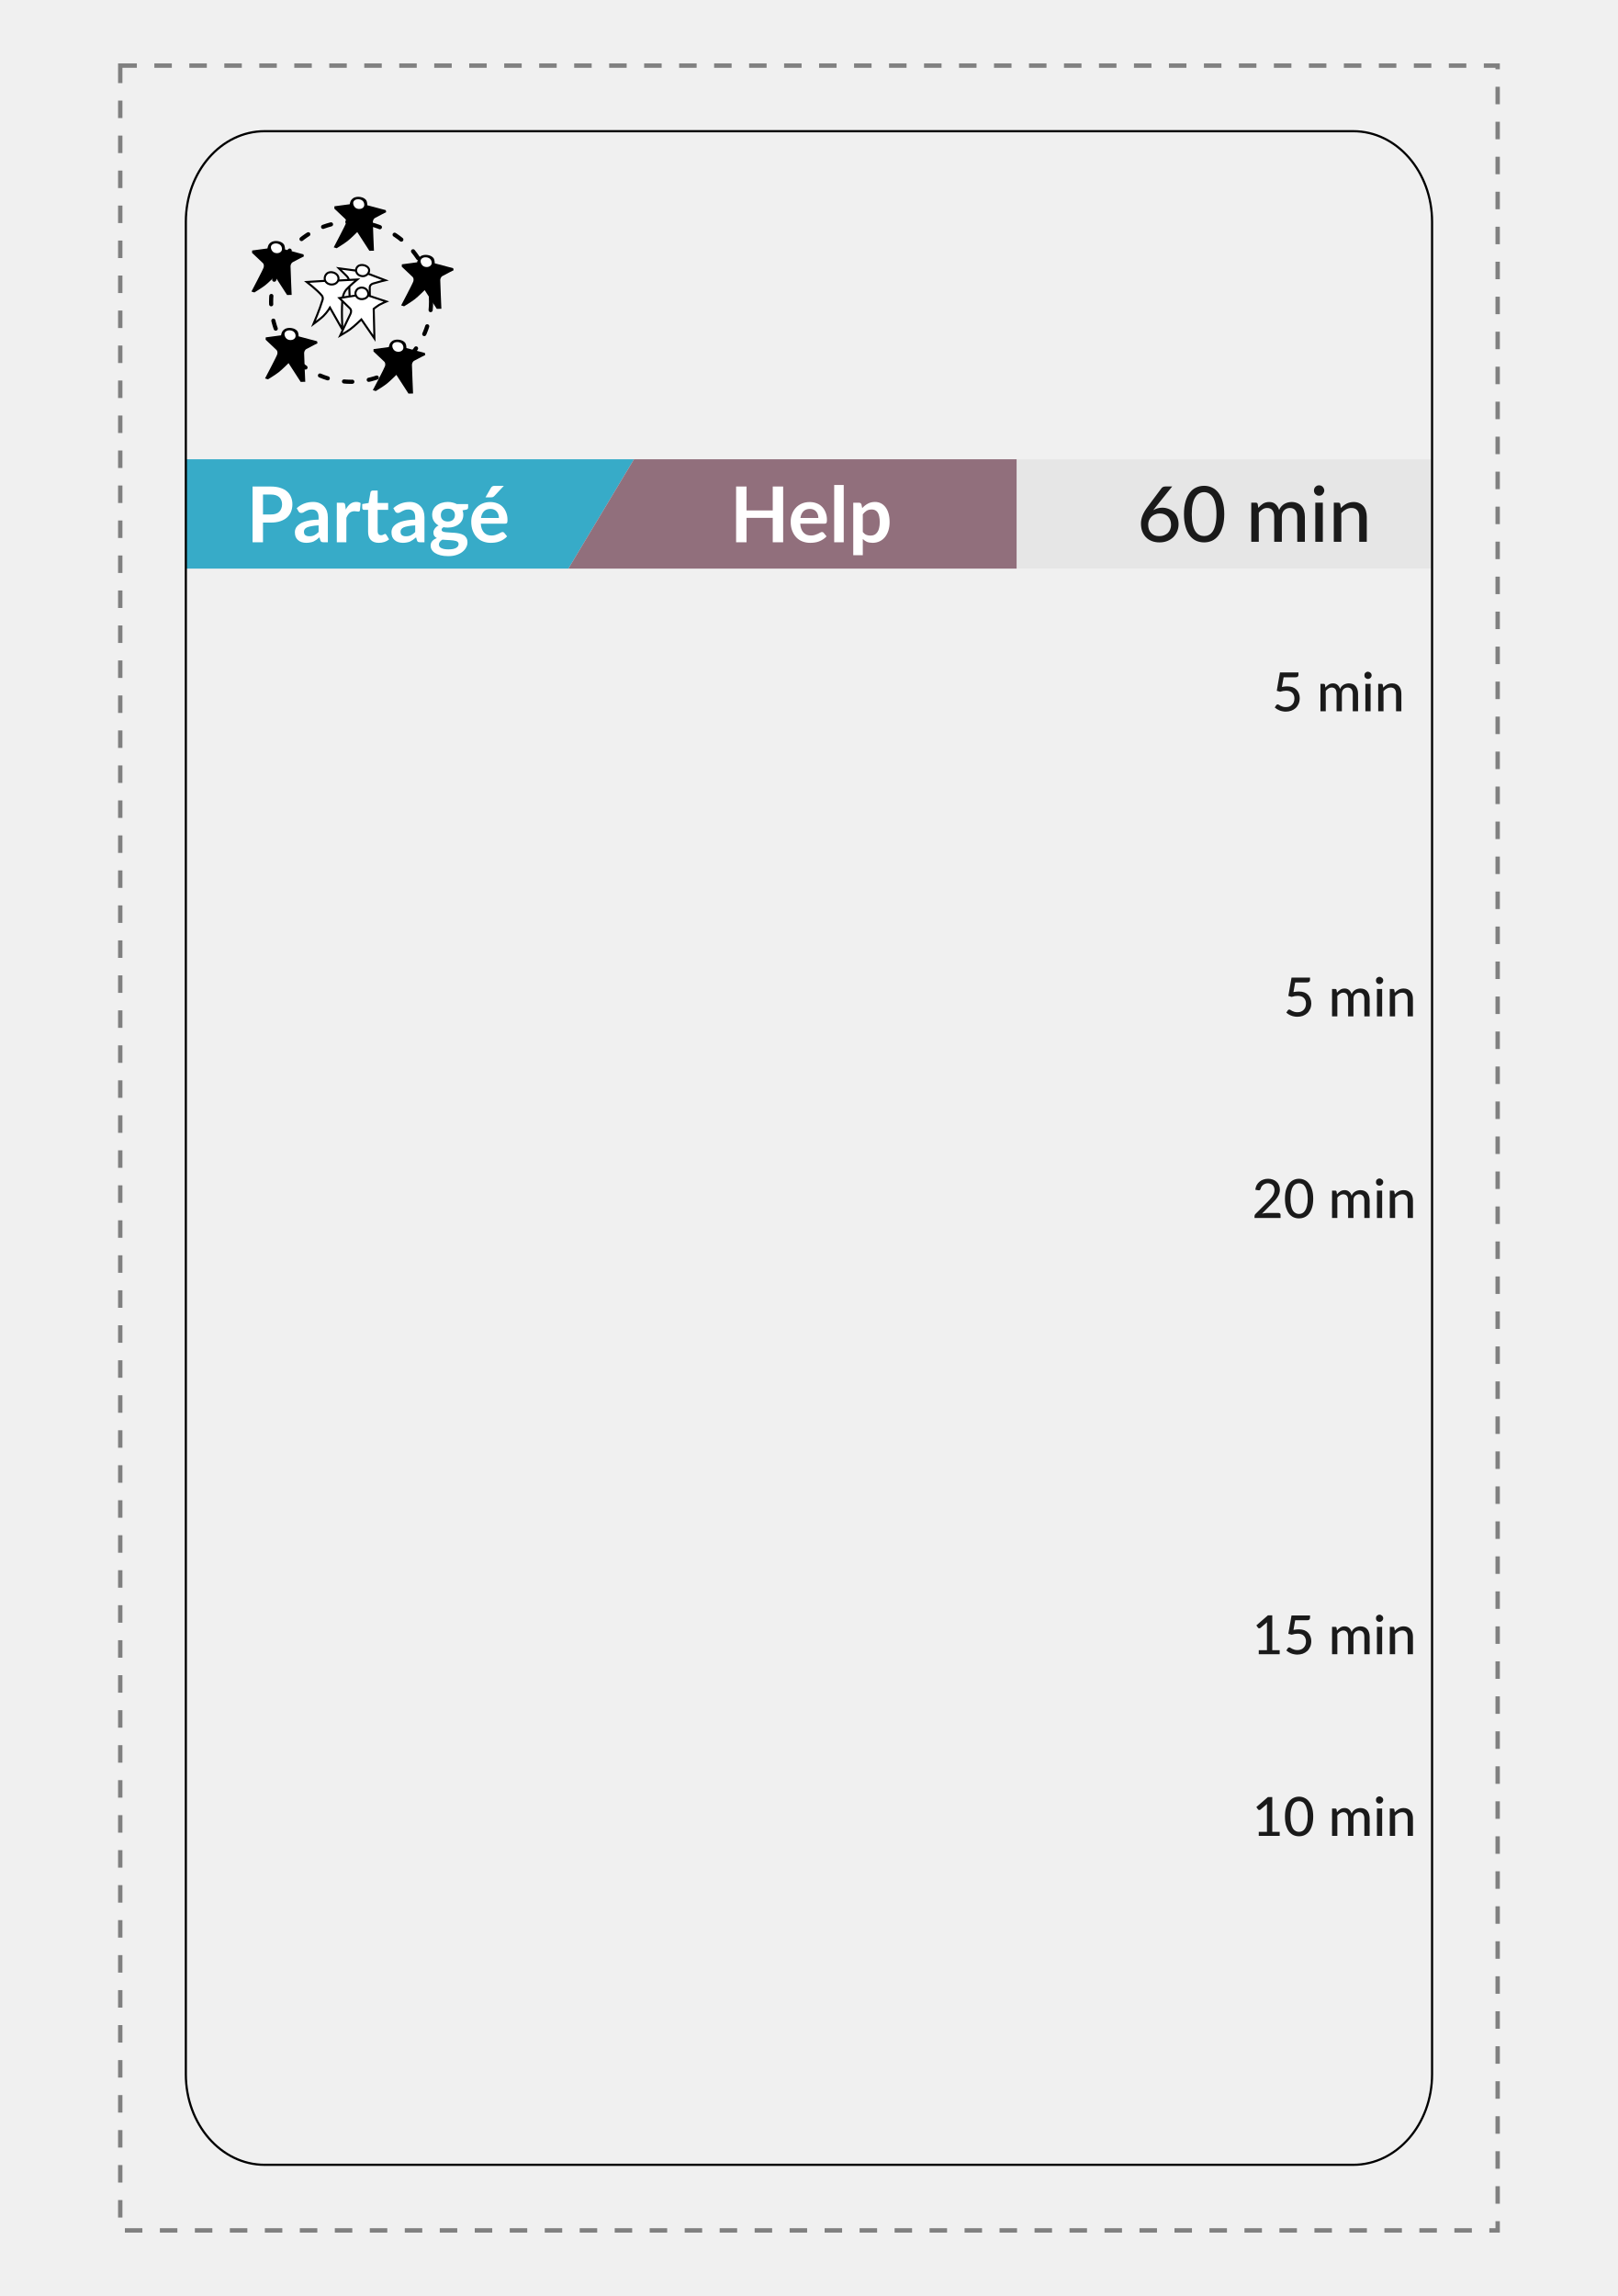
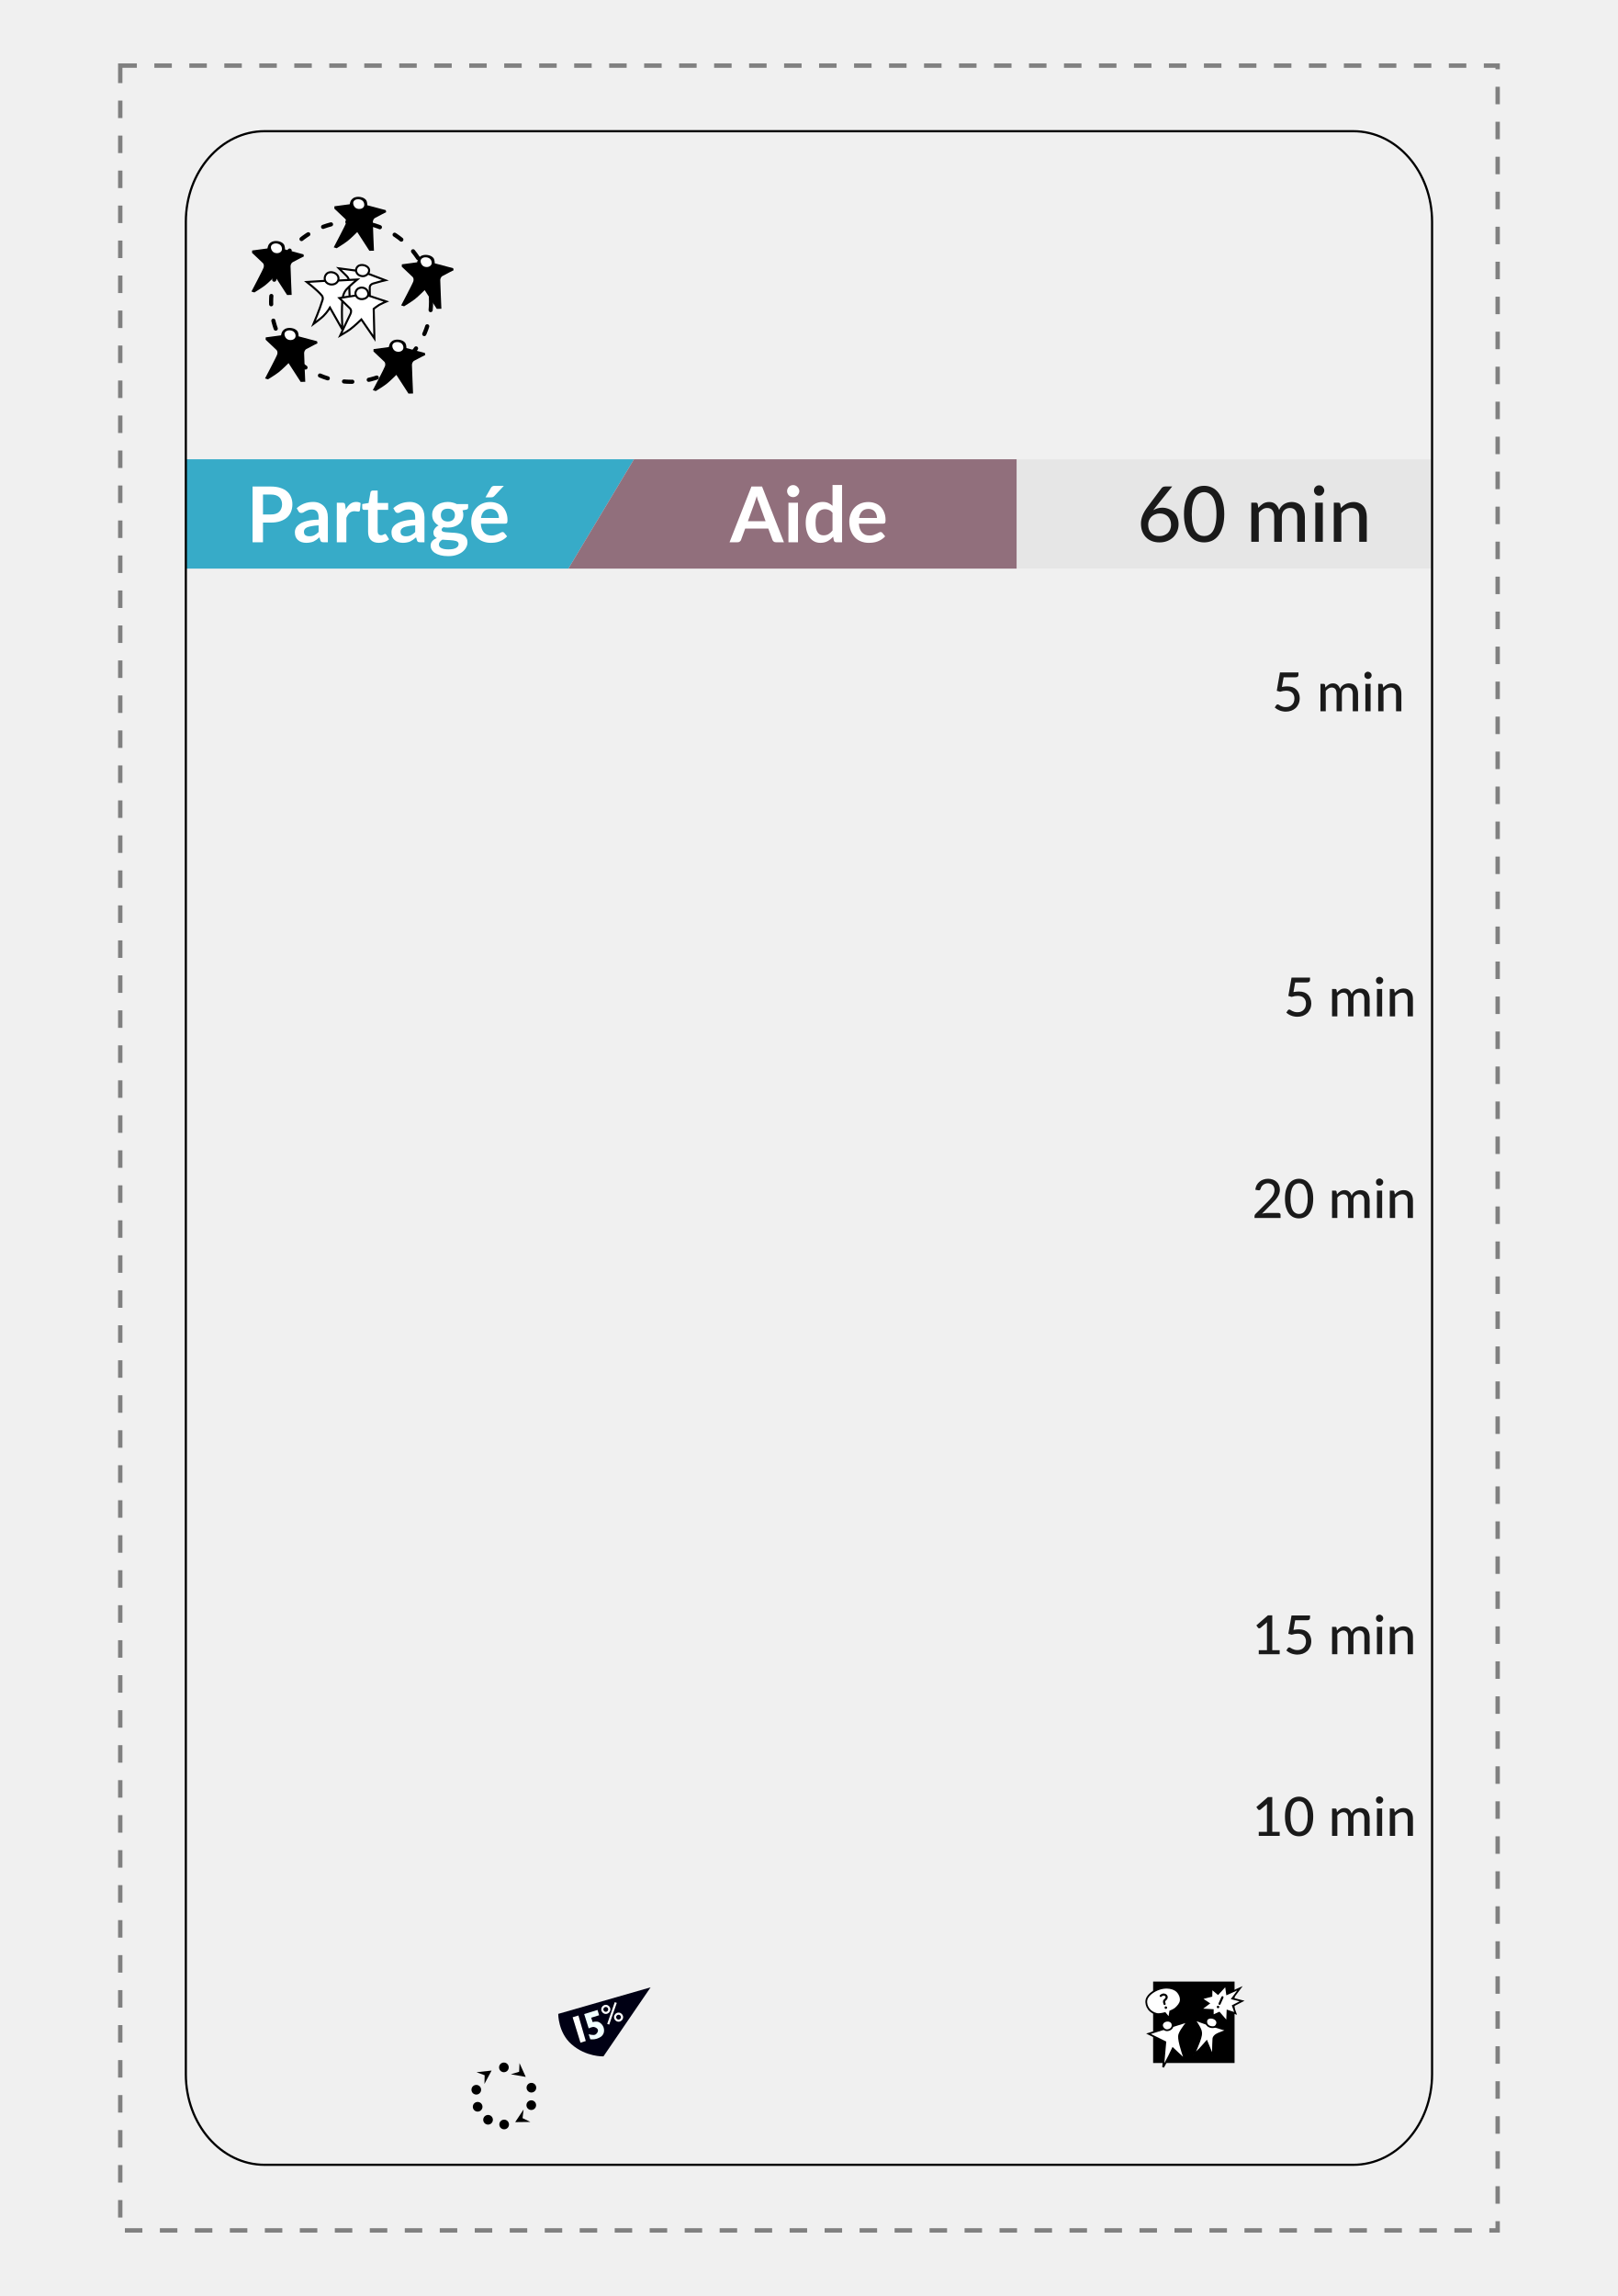
<svg xmlns="http://www.w3.org/2000/svg" xmlns:xlink="http://www.w3.org/1999/xlink" width="74mm" height="105mm" viewBox="0 0 262.205 372.047" id="svg2" version="1.1" enable-background="new">
  <defs id="defs4" />
  <g id="layer1" transform="translate(0,-680.315)" style="display:inline">
    <path style="fill:none;fill-rule:evenodd;stroke:#808080;stroke-width:0.709;stroke-linecap:butt;stroke-linejoin:miter;stroke-miterlimit:4;stroke-dasharray:2.835, 2.835;stroke-dashoffset:0;stroke-opacity:1" d="m 19.488,690.945 0,350.787 223.228,0 0,-350.787 z" id="path3350" transform="translate(4.3385302e-7,8.6660179e-6)" />
  </g>
  <g id="layer2" style="display:inline">
    <path style="fill:none;fill-opacity:1;stroke:none;stroke-width:0.709;stroke-miterlimit:4;stroke-dasharray:2.835, 2.835;stroke-dashoffset:0;stroke-opacity:1" d="m 42.884,21.259 c -7.071,0 -12.766,6.545 -12.766,14.674 l 0,38.477 201.969,0 0,-38.477 c 0,-8.129 -5.692,-14.674 -12.764,-14.674 l -176.439,0 z" id="rect4195-3" />
  </g>
  <g id="layer8" style="display:inline">
-     <path style="display:inline;fill:#37abc8;fill-rule:evenodd;stroke:#000000;stroke-width:0;stroke-linecap:butt;stroke-linejoin:miter;stroke-miterlimit:4;stroke-dasharray:none;stroke-opacity:1" d="m 30.118,74.415 0,17.72 62.008,0 10.63,-17.72 z" id="path4215" />
+     <path style="display:inline;fill:#37abc8;fill-rule:evenodd;stroke:#000000;stroke-width:0;stroke-linecap:butt;stroke-linejoin:miter;stroke-miterlimit:4;stroke-dasharray:none;stroke-opacity:1" d="M 30.118,74.415 V 92.136 H 92.126 L 102.756,74.415 Z" id="path4215" />
    <text xml:space="preserve" style="font-style:normal;font-weight:normal;line-height:0%;font-family:sans-serif;letter-spacing:0px;word-spacing:0px;display:inline;fill:#000000;fill-opacity:1;stroke:none;stroke-width:1px;stroke-linecap:butt;stroke-linejoin:miter;stroke-opacity:1" x="39.935" y="87.871" id="text4180-3">
      <tspan id="tspan4182-6" x="39.935" y="87.871" style="font-style:normal;font-variant:normal;font-weight:bold;font-stretch:normal;font-size:12.5px;line-height:1.25;font-family:Lato;-inkscape-font-specification:'Lato Bold';fill:#ffffff">Partagé</tspan>
    </text>
    <rect y="74.419" x="164.764" height="17.717" width="67.323" id="rect4191-7" style="display:inline;fill:#e6e6e6;fill-opacity:1;stroke:none;stroke-width:1;stroke-miterlimit:4;stroke-dasharray:none;stroke-dashoffset:0;stroke-opacity:1" />
    <text xml:space="preserve" style="font-style:normal;font-weight:normal;line-height:0%;font-family:sans-serif;letter-spacing:0px;word-spacing:0px;display:inline;fill:#1a1a1a;fill-opacity:1;stroke:none;stroke-width:1px;stroke-linecap:butt;stroke-linejoin:miter;stroke-opacity:1" x="184.268" y="87.799" id="text4193-5">
      <tspan id="tspan4195-3" x="184.268" y="87.799" style="font-style:normal;font-variant:normal;font-weight:500;font-stretch:normal;font-size:12.5px;line-height:1.25;font-family:Lato;-inkscape-font-specification:'Lato Medium';fill:#1a1a1a">60 min</tspan>
    </text>
-     <path id="path4217" d="m 164.756,92.136 0,-17.72 -62.008,0 -10.63,17.72 z" style="display:inline;fill:#916f7c;fill-opacity:1;fill-rule:evenodd;stroke:#000000;stroke-width:0;stroke-linecap:butt;stroke-linejoin:miter;stroke-miterlimit:4;stroke-dasharray:none;stroke-opacity:1" />
+     <path id="path4217" d="M 164.756,92.136 V 74.415 H 102.748 L 92.118,92.136 Z" style="display:inline;fill:#916f7c;fill-opacity:1;fill-rule:evenodd;stroke:#000000;stroke-width:0;stroke-linecap:butt;stroke-linejoin:miter;stroke-miterlimit:4;stroke-dasharray:none;stroke-opacity:1" />
    <text id="text4197" y="87.871" x="118.298" style="font-style:normal;font-weight:normal;line-height:0%;font-family:sans-serif;letter-spacing:0px;word-spacing:0px;display:inline;fill:#000000;fill-opacity:1;stroke:none;stroke-width:1px;stroke-linecap:butt;stroke-linejoin:miter;stroke-opacity:1" xml:space="preserve">
-       <tspan style="font-style:normal;font-variant:normal;font-weight:bold;font-stretch:normal;font-size:12.5px;line-height:1.25;font-family:Lato;-inkscape-font-specification:'Lato Bold';fill:#ffffff" y="87.871" x="118.298" id="tspan4199">Help</tspan>
+       <tspan style="font-style:normal;font-variant:normal;font-weight:bold;font-stretch:normal;font-size:12.5px;line-height:1.25;font-family:Lato;-inkscape-font-specification:'Lato Bold';fill:#ffffff" y="87.871" x="118.298" id="tspan4199">Aide</tspan>
    </text>
  </g>
  <g id="layer7">
    <path style="fill:none;fill-rule:evenodd;stroke:none;stroke-width:1px;stroke-linecap:butt;stroke-linejoin:miter;stroke-opacity:1" d="m 99.213,31.89 0,31.89 122.244,0 0,-31.89 z" id="path4300_snwb" />
    <flowRoot xml:space="preserve" style="font-style:normal;font-weight:normal;line-height:0.01%;font-family:sans-serif;text-align:end;letter-spacing:0px;word-spacing:0px;text-anchor:end;fill:#000000;fill-opacity:1;stroke:none;stroke-width:1px;stroke-linecap:butt;stroke-linejoin:miter;stroke-opacity:1" id="flowRoot4271" transform="translate(0,-2.074175)">
      <flowRegion id="flowRegion4273">
        <use x="0" y="0" xlink:href="#path4300_snwb" id="use4275" width="100%" height="100%" />
      </flowRegion>
      <flowPara style="font-style:normal;font-variant:normal;font-weight:bold;font-stretch:normal;font-size:13.375px;line-height:1.25;font-family:Roboto;-inkscape-font-specification:'Roboto Bold';text-align:end;text-anchor:end" id="flowPara4277">Social Network Webbing</flowPara>
    </flowRoot>
  </g>
  <g id="layer6" style="display:inline">
    <path style="fill:none;fill-rule:evenodd;stroke:none;stroke-width:1px;stroke-linecap:butt;stroke-linejoin:miter;stroke-opacity:1" d="m 40.748,31.89 0,31.89 53.15,0 0,-31.89 z" id="path4213" />
    <g transform="matrix(0.7057927,0,0,0.7057927,-129.6324,-102.6112)" style="display:inline" id="layer25">
      <g id="g4871">
        <circle style="opacity:1;fill:none;fill-opacity:1;stroke:#000000;stroke-width:0.952;stroke-linecap:round;stroke-miterlimit:4;stroke-dasharray:1.904, 3.808;stroke-dashoffset:0;stroke-opacity:1" id="path4776" cx="264.286" cy="214.676" r="18.362" />
        <path style="fill:#000000;fill-opacity:1;stroke:none;stroke-width:0.265px;stroke-linecap:butt;stroke-linejoin:miter;stroke-opacity:1" d="m 244.689,222.841 3.508,-0.468 c 0,0 0.133,-0.668 0.327,-0.935 0.213,-0.292 0.522,-0.542 0.865,-0.655 0.526,-0.172 1.134,-0.148 1.66,0.023 0.372,0.121 0.744,0.351 0.959,0.678 0.21,0.32 0.234,1.123 0.234,1.123 l 4.233,1.123 0.093,0.468 c 0,0 -1.556,0.771 -2.549,1.321 -0.396,0.219 -0.516,0.709 -0.514,0.947 0.004,0.737 0.257,6.572 0.257,6.572 l -1.052,0.023 -2.783,-4.303 c 0,0 -1.428,1.434 -2.222,2.058 -0.787,0.619 -2.502,1.66 -2.502,1.66 l -0.678,-0.21 c 0,0 2.68,-5.062 2.806,-5.543 0.084,-0.321 0.075,-0.752 -0.164,-0.982 -0.539,-0.521 -2.502,-2.362 -2.502,-2.362 z" id="path4778" />
        <path style="fill:#ffffff;fill-opacity:1;stroke:none;stroke-width:0.265px;stroke-linecap:butt;stroke-linejoin:miter;stroke-opacity:1" d="m 249.072,222.531 c -0.086,-0.244 -0.116,-0.546 0,-0.777 0.12,-0.239 0.387,-0.408 0.645,-0.48 0.374,-0.103 0.81,-0.055 1.158,0.116 0.245,0.12 0.457,0.344 0.562,0.595 0.113,0.27 0.151,0.609 0.033,0.876 -0.111,0.25 -0.367,0.446 -0.628,0.529 -0.369,0.117 -0.816,0.083 -1.158,-0.099 -0.287,-0.153 -0.504,-0.454 -0.612,-0.761 z" id="path4780" />
        <path style="fill:#000000;fill-opacity:1;stroke:none;stroke-width:0.265px;stroke-linecap:butt;stroke-linejoin:miter;stroke-opacity:1" d="m 269.443,225.53 3.508,-0.468 c 0,0 0.133,-0.668 0.327,-0.935 0.213,-0.292 0.522,-0.542 0.865,-0.655 0.526,-0.172 1.134,-0.148 1.66,0.023 0.372,0.121 0.744,0.351 0.959,0.678 0.21,0.32 0.234,1.123 0.234,1.123 l 4.233,1.123 0.093,0.468 c 0,0 -1.556,0.771 -2.549,1.321 -0.396,0.219 -0.516,0.709 -0.514,0.947 0.004,0.737 0.257,6.572 0.257,6.572 l -1.052,0.023 -2.783,-4.303 c 0,0 -1.428,1.434 -2.222,2.058 -0.787,0.619 -2.502,1.66 -2.502,1.66 l -0.678,-0.21 c 0,0 2.68,-5.062 2.806,-5.543 0.084,-0.321 0.075,-0.752 -0.164,-0.982 -0.539,-0.521 -2.502,-2.362 -2.502,-2.362 z" id="path4778-0" />
        <path style="fill:#ffffff;fill-opacity:1;stroke:none;stroke-width:0.265px;stroke-linecap:butt;stroke-linejoin:miter;stroke-opacity:1" d="m 273.826,225.221 c -0.086,-0.244 -0.116,-0.546 0,-0.777 0.12,-0.239 0.387,-0.408 0.645,-0.48 0.374,-0.103 0.81,-0.055 1.158,0.116 0.245,0.12 0.457,0.344 0.562,0.595 0.113,0.27 0.151,0.609 0.033,0.876 -0.111,0.25 -0.367,0.446 -0.628,0.529 -0.369,0.117 -0.816,0.083 -1.158,-0.099 -0.287,-0.153 -0.504,-0.454 -0.612,-0.761 z" id="path4780-7" />
        <path style="fill:#000000;fill-opacity:1;stroke:none;stroke-width:0.265px;stroke-linecap:butt;stroke-linejoin:miter;stroke-opacity:1" d="m 275.944,206.073 3.508,-0.468 c 0,0 0.133,-0.668 0.327,-0.935 0.213,-0.292 0.522,-0.542 0.865,-0.655 0.526,-0.172 1.134,-0.148 1.66,0.023 0.372,0.121 0.744,0.351 0.959,0.678 0.21,0.32 0.234,1.123 0.234,1.123 l 4.233,1.123 0.093,0.468 c 0,0 -1.556,0.771 -2.549,1.321 -0.396,0.219 -0.516,0.709 -0.514,0.947 0.004,0.737 0.257,6.572 0.257,6.572 l -1.052,0.023 -2.783,-4.303 c 0,0 -1.428,1.434 -2.222,2.058 -0.787,0.619 -2.502,1.66 -2.502,1.66 l -0.678,-0.21 c 0,0 2.68,-5.062 2.806,-5.543 0.084,-0.321 0.075,-0.752 -0.164,-0.982 -0.539,-0.521 -2.502,-2.362 -2.502,-2.362 z" id="path4778-5" />
        <path style="fill:#ffffff;fill-opacity:1;stroke:none;stroke-width:0.265px;stroke-linecap:butt;stroke-linejoin:miter;stroke-opacity:1" d="m 280.328,205.764 c -0.086,-0.244 -0.116,-0.546 0,-0.777 0.12,-0.239 0.387,-0.408 0.645,-0.48 0.374,-0.103 0.81,-0.055 1.158,0.116 0.245,0.12 0.457,0.344 0.562,0.595 0.113,0.27 0.151,0.609 0.033,0.876 -0.111,0.25 -0.367,0.446 -0.628,0.529 -0.369,0.117 -0.816,0.083 -1.158,-0.099 -0.287,-0.153 -0.504,-0.454 -0.612,-0.761 z" id="path4780-2" />
        <path style="fill:#000000;fill-opacity:1;stroke:none;stroke-width:0.265px;stroke-linecap:butt;stroke-linejoin:miter;stroke-opacity:1" d="m 260.463,192.743 3.508,-0.468 c 0,0 0.133,-0.668 0.327,-0.935 0.213,-0.292 0.522,-0.542 0.865,-0.655 0.526,-0.172 1.134,-0.148 1.66,0.023 0.372,0.121 0.744,0.351 0.959,0.678 0.21,0.32 0.234,1.123 0.234,1.123 l 4.233,1.123 0.093,0.468 c 0,0 -1.556,0.771 -2.549,1.321 -0.396,0.219 -0.516,0.709 -0.514,0.947 0.004,0.737 0.257,6.572 0.257,6.572 l -1.052,0.023 -2.783,-4.303 c 0,0 -1.428,1.434 -2.222,2.058 -0.787,0.619 -2.502,1.66 -2.502,1.66 l -0.678,-0.21 c 0,0 2.68,-5.062 2.806,-5.543 0.084,-0.321 0.075,-0.752 -0.164,-0.982 -0.539,-0.521 -2.502,-2.362 -2.502,-2.362 z" id="path4778-04" />
        <path style="fill:#ffffff;fill-opacity:1;stroke:none;stroke-width:0.265px;stroke-linecap:butt;stroke-linejoin:miter;stroke-opacity:1" d="m 264.846,192.434 c -0.086,-0.244 -0.116,-0.546 0,-0.777 0.12,-0.239 0.387,-0.408 0.645,-0.48 0.374,-0.103 0.81,-0.055 1.158,0.116 0.245,0.12 0.457,0.344 0.562,0.595 0.113,0.27 0.151,0.609 0.033,0.876 -0.111,0.25 -0.367,0.446 -0.628,0.529 -0.369,0.117 -0.816,0.083 -1.158,-0.099 -0.287,-0.153 -0.504,-0.454 -0.612,-0.761 z" id="path4780-3" />
        <path style="fill:#000000;fill-opacity:1;stroke:none;stroke-width:0.265px;stroke-linecap:butt;stroke-linejoin:miter;stroke-opacity:1" d="m 241.567,202.893 3.508,-0.468 c 0,0 0.133,-0.668 0.327,-0.935 0.213,-0.292 0.522,-0.542 0.865,-0.655 0.526,-0.172 1.134,-0.148 1.66,0.023 0.372,0.121 0.744,0.351 0.959,0.678 0.21,0.32 0.234,1.123 0.234,1.123 l 4.233,1.123 0.093,0.468 c 0,0 -1.556,0.771 -2.549,1.321 -0.396,0.219 -0.516,0.709 -0.514,0.947 0.004,0.737 0.257,6.572 0.257,6.572 l -1.052,0.023 -2.783,-4.303 c 0,0 -1.428,1.434 -2.222,2.058 -0.787,0.619 -2.502,1.66 -2.502,1.66 l -0.678,-0.21 c 0,0 2.68,-5.062 2.806,-5.543 0.084,-0.321 0.075,-0.752 -0.164,-0.982 -0.539,-0.521 -2.502,-2.362 -2.502,-2.362 z" id="path4778-2" />
        <path style="fill:#ffffff;fill-opacity:1;stroke:none;stroke-width:0.265px;stroke-linecap:butt;stroke-linejoin:miter;stroke-opacity:1" d="m 245.95,202.583 c -0.086,-0.244 -0.116,-0.546 0,-0.777 0.12,-0.239 0.387,-0.408 0.645,-0.48 0.374,-0.103 0.81,-0.055 1.158,0.116 0.245,0.12 0.457,0.344 0.562,0.595 0.113,0.27 0.151,0.609 0.033,0.876 -0.111,0.25 -0.367,0.446 -0.628,0.529 -0.369,0.117 -0.816,0.083 -1.158,-0.099 -0.287,-0.153 -0.504,-0.454 -0.612,-0.761 z" id="path4780-8" />
        <path style="fill:#ffffff;fill-opacity:1;stroke:#000000;stroke-width:0.465;stroke-linecap:butt;stroke-linejoin:miter;stroke-miterlimit:4;stroke-dasharray:none;stroke-opacity:1" d="m 265.427,207.516 -3.952,-0.529 c 0,0 1.041,1.037 1.728,1.695 0.612,0.586 0.61,1.137 0.637,1.695 0.062,1.284 0.132,3.853 0.132,3.853 l 4.63,0.232 c 0,0 -0.005,-1.906 -0.036,-3.007 -0.016,-0.573 0.433,-0.873 0.724,-0.963 1.332,-0.413 2.866,-0.766 2.866,-0.766 l -4.001,-1.514" id="path4852" />
        <path style="fill:#ffffff;fill-opacity:1;stroke:#000000;stroke-width:0.465;stroke-linecap:butt;stroke-linejoin:miter;stroke-miterlimit:4;stroke-dasharray:none;stroke-opacity:1" d="m 265.427,207.516 c -0.024,-0.336 0.125,-0.705 0.364,-0.943 0.23,-0.229 0.585,-0.334 0.91,-0.347 0.43,-0.017 0.892,0.11 1.24,0.364 0.231,0.169 0.435,0.429 0.48,0.711 0.049,0.312 -0.071,0.66 -0.265,0.91 -0.224,0.289 -0.581,0.509 -0.943,0.562 -0.427,0.063 -0.914,-0.052 -1.257,-0.314 -0.286,-0.219 -0.503,-0.583 -0.529,-0.943 z" id="path4850" />
        <path style="fill:#ffffff;fill-opacity:1;stroke:#000000;stroke-width:0.465;stroke-linecap:butt;stroke-linejoin:miter;stroke-miterlimit:4;stroke-dasharray:none;stroke-opacity:1" d="m 258.346,209.861 -4.233,0.257 c 0,0 2.509,1.931 3.485,3.157 0.189,0.238 0.239,0.633 0.152,0.924 -0.667,2.232 -2.093,5.566 -2.093,5.566 0,0 1.724,-1.284 2.245,-1.801 0.954,-0.946 1.532,-1.953 1.532,-1.953 l 2.865,5.051 c 0,0 -0.313,-5.069 0.082,-7.46 0.091,-0.548 0.397,-1.263 0.76,-1.684 0.76,-0.881 2.572,-2.362 2.572,-2.362 l -4.397,0.234" id="path4848" />
        <path style="fill:#ffffff;fill-opacity:1;stroke:#000000;stroke-width:0.465;stroke-linecap:butt;stroke-linejoin:miter;stroke-miterlimit:4;stroke-dasharray:none;stroke-opacity:1" d="m 258.346,209.861 c -0.155,-0.324 -0.149,-0.74 -0.023,-1.076 0.126,-0.336 0.396,-0.653 0.725,-0.795 0.408,-0.176 0.918,-0.136 1.333,0.023 0.366,0.141 0.718,0.419 0.889,0.772 0.146,0.302 0.168,0.693 0.047,1.006 -0.131,0.339 -0.438,0.627 -0.772,0.772 -0.401,0.174 -0.897,0.189 -1.31,0.047 -0.366,-0.126 -0.722,-0.399 -0.889,-0.748 z" id="path4846" />
        <path style="fill:#ffffff;fill-opacity:1;stroke:#000000;stroke-width:0.465;stroke-linecap:butt;stroke-linejoin:miter;stroke-miterlimit:4;stroke-dasharray:none;stroke-opacity:1" d="m 268.18,213.217 4.198,1.391 c 0,0 -1.137,0.479 -1.637,0.772 -0.471,0.276 -1.263,0.912 -1.263,0.912 l 0.164,6.782 -2.993,-4.35 c 0,0 -1.613,1.556 -2.555,2.251 -0.703,0.519 -2.309,1.444 -2.309,1.444 0,0 1.51,-3.262 2.326,-4.899 0.253,-0.507 0.256,-1.001 -0.123,-1.377 -0.977,-0.972 -2.391,-2.33 -2.391,-2.33 l 3.8,-0.585" id="path4842" />
        <path style="fill:#ffffff;fill-opacity:1;stroke:#000000;stroke-width:0.465;stroke-linecap:butt;stroke-linejoin:miter;stroke-miterlimit:4;stroke-dasharray:none;stroke-opacity:1" d="m 267.49,213.907 c -0.415,0.18 -0.935,0.211 -1.356,0.047 -0.321,-0.125 -0.592,-0.412 -0.737,-0.725 -0.116,-0.252 -0.141,-0.565 -0.059,-0.83 0.102,-0.328 0.34,-0.644 0.643,-0.807 0.362,-0.194 0.835,-0.225 1.228,-0.105 0.34,0.103 0.656,0.357 0.83,0.666 0.175,0.312 0.255,0.725 0.14,1.064 -0.104,0.308 -0.392,0.56 -0.69,0.69 z" id="path4844" />
      </g>
    </g>
  </g>
  <g id="layer5" style="display:inline">
    <rect style="fill:none;fill-opacity:1;stroke:#000000;stroke-width:0.354;stroke-miterlimit:4;stroke-dasharray:none;stroke-dashoffset:0;stroke-opacity:1" id="rect4187" width="201.969" height="329.528" x="30.118" y="21.26" ry="14.674" rx="12.764" />
  </g>
  <g id="layer9" style="display:inline">
    <path style="fill:none;fill-rule:evenodd;stroke:none;stroke-width:1.113px;stroke-linecap:butt;stroke-linejoin:miter;stroke-opacity:1" d="M 33.717,95.725 V 341.095 H 205.814 V 95.725 H 33.717" id="path4245_snwb" />
    <flowRoot xml:space="preserve" style="font-style:normal;font-weight:normal;line-height:0.85;font-family:sans-serif;letter-spacing:0px;word-spacing:0px;fill:#000000;fill-opacity:1;stroke:none;stroke-width:1px;stroke-linecap:butt;stroke-linejoin:miter;stroke-opacity:1" id="flowRoot4251">
      <flowRegion id="flowRegion4253" style="line-height:0.85">
        <use x="0" y="0" xlink:href="#path4245_snwb" id="use4255" width="100%" height="100%" />
      </flowRegion>
-       <flowPara id="flowPara4257" style="font-style:normal;font-variant:normal;font-weight:bold;font-stretch:normal;font-size:8.75px;font-family:Roboto;-inkscape-font-specification:'Roboto Bold';fill:#999999;fill-opacity:1;line-height:0.85">Etapes</flowPara>
-       <flowPara style="font-style:normal;font-variant:normal;font-weight:normal;font-stretch:normal;font-size:8.75px;font-family:Lato;-inkscape-font-specification:Lato;fill:#1a1a1a;fill-opacity:1;line-height:0.85" id="flowPara4374">Créez une légende de tous les groupes clés du réseau et attribuez une couleur ou un symbole Post-it à chacun d'entre eux (1-2-4-Tous).</flowPara>
-       <flowPara style="font-style:normal;font-variant:normal;font-weight:normal;font-stretch:normal;font-size:8.75px;font-family:Lato;-inkscape-font-specification:Lato;fill:#1a1a1a;fill-opacity:1;line-height:0.85" id="flowPara4367"> </flowPara>
-       <flowPara style="font-style:normal;font-variant:normal;font-weight:normal;font-stretch:normal;font-size:8.75px;font-family:Lato;-inkscape-font-specification:Lato;fill:#1a1a1a;fill-opacity:1;line-height:0.85" id="flowPara4369">Chaque membre écrit son nom sur un Post-it et le place dans le mur.</flowPara>
-       <flowPara style="font-style:normal;font-variant:normal;font-weight:normal;font-stretch:normal;font-size:8.75px;font-family:Lato;-inkscape-font-specification:Lato;fill:#1a1a1a;fill-opacity:1;line-height:0.85" id="flowPara4371"> </flowPara>
-       <flowPara style="font-style:normal;font-variant:normal;font-weight:normal;font-stretch:normal;font-size:8.75px;font-family:Lato;-inkscape-font-specification:Lato;fill:#1a1a1a;fill-opacity:1;line-height:0.85" id="flowPara4375">"Quelles sont les personnes que vous connaissez qui sont actives dans ce domaine ?</flowPara>
-       <flowPara style="font-style:normal;font-variant:normal;font-weight:normal;font-stretch:normal;font-size:8.75px;font-family:Lato;-inkscape-font-specification:Lato;fill:#1a1a1a;fill-opacity:1;line-height:0.85" id="flowPara4377">"Qui d'autre aimeriez-vous inclure dans ce travail ?</flowPara>
-       <flowPara style="font-style:normal;font-variant:normal;font-weight:normal;font-stretch:normal;font-size:8.75px;font-family:Lato;-inkscape-font-specification:Lato;fill:#1a1a1a;fill-opacity:1;line-height:0.85" id="flowPara4393">Créer une carte en forme de toile d'araignée</flowPara>
-       <flowPara style="font-style:normal;font-variant:normal;font-weight:normal;font-stretch:normal;font-size:8.75px;font-family:Lato;-inkscape-font-specification:Lato;fill:#1a1a1a;fill-opacity:1;line-height:0.85" id="flowPara4379"> </flowPara>
-       <flowPara style="font-style:normal;font-variant:normal;font-weight:normal;font-stretch:normal;font-size:8.75px;font-family:Lato;-inkscape-font-specification:Lato;fill:#1a1a1a;fill-opacity:1;line-height:0.85" id="flowPara4381">Tracer des lignes de connexion pour illustrer les modèles d'influence</flowPara>
-       <flowPara style="font-style:normal;font-variant:normal;font-weight:normal;font-stretch:normal;font-size:8.75px;font-family:Lato;-inkscape-font-specification:Lato;fill:#1a1a1a;fill-opacity:1;line-height:0.85" id="flowPara4389"> </flowPara>
-       <flowPara style="font-style:normal;font-variant:normal;font-weight:normal;font-stretch:normal;font-size:8.75px;font-family:Lato;-inkscape-font-specification:Lato;fill:#1a1a1a;fill-opacity:1;line-height:0.85" id="flowPara4385">Élaborer des stratégies pour renforcer le réseau </flowPara>
-       <flowPara style="font-style:normal;font-variant:normal;font-weight:normal;font-stretch:normal;font-size:8.75px;font-family:Lato;-inkscape-font-specification:Lato;fill:#1a1a1a;fill-opacity:1;line-height:0.85" id="flowPara4360" />
+       <flowPara id="flowPara4257" style="font-style:normal;font-variant:normal;font-weight:bold;font-stretch:normal;font-size:8.75px;line-height:0.85;font-family:Roboto;-inkscape-font-specification:'Roboto Bold';fill:#999999;fill-opacity:1">Etapes</flowPara>
+       <flowPara style="font-style:normal;font-variant:normal;font-weight:normal;font-stretch:normal;font-size:8.75px;line-height:0.85;font-family:Lato;-inkscape-font-specification:Lato;fill:#1a1a1a;fill-opacity:1" id="flowPara4374">Créez une légende de tous les groupes clés du réseau et attribuez une couleur ou un symbole Post-it à chacun d'entre eux (1-2-4-Tous).</flowPara>
+       <flowPara style="font-style:normal;font-variant:normal;font-weight:normal;font-stretch:normal;font-size:8.75px;line-height:0.85;font-family:Lato;-inkscape-font-specification:Lato;fill:#1a1a1a;fill-opacity:1" id="flowPara4367"> </flowPara>
+       <flowPara style="font-style:normal;font-variant:normal;font-weight:normal;font-stretch:normal;font-size:8.75px;line-height:0.85;font-family:Lato;-inkscape-font-specification:Lato;fill:#1a1a1a;fill-opacity:1" id="flowPara4369">Chaque membre écrit son nom sur un Post-it et le place dans le mur.</flowPara>
+       <flowPara style="font-style:normal;font-variant:normal;font-weight:normal;font-stretch:normal;font-size:8.75px;line-height:0.85;font-family:Lato;-inkscape-font-specification:Lato;fill:#1a1a1a;fill-opacity:1" id="flowPara4371"> </flowPara>
+       <flowPara style="font-style:normal;font-variant:normal;font-weight:normal;font-stretch:normal;font-size:8.75px;line-height:0.85;font-family:Lato;-inkscape-font-specification:Lato;fill:#1a1a1a;fill-opacity:1" id="flowPara4375">"Quelles sont les personnes que vous connaissez qui sont actives dans ce domaine ?</flowPara>
+       <flowPara style="font-style:normal;font-variant:normal;font-weight:normal;font-stretch:normal;font-size:8.75px;line-height:0.85;font-family:Lato;-inkscape-font-specification:Lato;fill:#1a1a1a;fill-opacity:1" id="flowPara4377">"Qui d'autre aimeriez-vous inclure dans ce travail ?</flowPara>
+       <flowPara style="font-style:normal;font-variant:normal;font-weight:normal;font-stretch:normal;font-size:8.75px;line-height:0.85;font-family:Lato;-inkscape-font-specification:Lato;fill:#1a1a1a;fill-opacity:1" id="flowPara4393">Créer une carte en forme de toile d'araignée</flowPara>
+       <flowPara style="font-style:normal;font-variant:normal;font-weight:normal;font-stretch:normal;font-size:8.75px;line-height:0.85;font-family:Lato;-inkscape-font-specification:Lato;fill:#1a1a1a;fill-opacity:1" id="flowPara4379"> </flowPara>
+       <flowPara style="font-style:normal;font-variant:normal;font-weight:normal;font-stretch:normal;font-size:8.75px;line-height:0.85;font-family:Lato;-inkscape-font-specification:Lato;fill:#1a1a1a;fill-opacity:1" id="flowPara4381">Tracer des lignes de connexion pour illustrer les modèles d'influence</flowPara>
+       <flowPara style="font-style:normal;font-variant:normal;font-weight:normal;font-stretch:normal;font-size:8.75px;line-height:0.85;font-family:Lato;-inkscape-font-specification:Lato;fill:#1a1a1a;fill-opacity:1" id="flowPara4389"> </flowPara>
+       <flowPara style="font-style:normal;font-variant:normal;font-weight:normal;font-stretch:normal;font-size:8.75px;line-height:0.85;font-family:Lato;-inkscape-font-specification:Lato;fill:#1a1a1a;fill-opacity:1" id="flowPara4385">Élaborer des stratégies pour renforcer le réseau </flowPara>
+       <flowPara style="font-style:normal;font-variant:normal;font-weight:normal;font-stretch:normal;font-size:8.75px;line-height:0.85;font-family:Lato;-inkscape-font-specification:Lato;fill:#1a1a1a;fill-opacity:1" id="flowPara4360" />
    </flowRoot>
  </g>
  <g id="layer4" style="display:inline">
    <text id="text4227" y="115.249" x="206.122" style="font-style:normal;font-weight:normal;line-height:0%;font-family:sans-serif;letter-spacing:0px;word-spacing:0px;fill:#1a1a1a;fill-opacity:1;stroke:none;stroke-width:1px;stroke-linecap:butt;stroke-linejoin:miter;stroke-opacity:1" xml:space="preserve">
      <tspan style="font-style:normal;font-variant:normal;font-weight:500;font-stretch:normal;font-size:8.75px;line-height:1.25;font-family:Lato;-inkscape-font-specification:'Lato Medium';fill:#1a1a1a" y="115.249" x="206.122" id="tspan4229">5 min</tspan>
    </text>
    <text id="text4231" y="164.697" x="207.997" style="font-style:normal;font-weight:normal;line-height:0%;font-family:sans-serif;letter-spacing:0px;word-spacing:0px;fill:#1a1a1a;fill-opacity:1;stroke:none;stroke-width:1px;stroke-linecap:butt;stroke-linejoin:miter;stroke-opacity:1" xml:space="preserve">
      <tspan style="font-style:normal;font-variant:normal;font-weight:500;font-stretch:normal;font-size:8.75px;line-height:1.25;font-family:Lato;-inkscape-font-specification:'Lato Medium';fill:#1a1a1a" y="164.697" x="207.997" id="tspan4233">5 min</tspan>
    </text>
-     <path style="fill:none;fill-rule:evenodd;stroke:none;stroke-width:1px;stroke-linecap:butt;stroke-linejoin:miter;stroke-opacity:1" d="m 194.882,102.756 0,237.402 26.575,0 0,-237.402 z" id="path4239" />
+     <path style="fill:none;fill-rule:evenodd;stroke:none;stroke-width:1px;stroke-linecap:butt;stroke-linejoin:miter;stroke-opacity:1" d="m 194.882,102.756 v 237.402 h 26.575 V 102.756 Z" id="path4239" />
    <text xml:space="preserve" style="font-style:normal;font-weight:normal;line-height:0%;font-family:sans-serif;letter-spacing:0px;word-spacing:0px;fill:#1a1a1a;fill-opacity:1;stroke:none;stroke-width:1px;stroke-linecap:butt;stroke-linejoin:miter;stroke-opacity:1" x="202.921" y="197.368" id="text4424">
      <tspan id="tspan4426" x="202.921" y="197.368" style="font-style:normal;font-variant:normal;font-weight:500;font-stretch:normal;font-size:8.75px;line-height:1.25;font-family:Lato;-inkscape-font-specification:'Lato Medium';fill:#1a1a1a">20 min</tspan>
    </text>
    <text id="text4428" y="268.051" x="202.921" style="font-style:normal;font-weight:normal;line-height:0%;font-family:sans-serif;letter-spacing:0px;word-spacing:0px;fill:#1a1a1a;fill-opacity:1;stroke:none;stroke-width:1px;stroke-linecap:butt;stroke-linejoin:miter;stroke-opacity:1" xml:space="preserve">
      <tspan style="font-style:normal;font-variant:normal;font-weight:500;font-stretch:normal;font-size:8.75px;line-height:1.25;font-family:Lato;-inkscape-font-specification:'Lato Medium';fill:#1a1a1a" y="268.051" x="202.921" id="tspan4430">15 min</tspan>
    </text>
    <text xml:space="preserve" style="font-style:normal;font-weight:normal;line-height:0%;font-family:sans-serif;letter-spacing:0px;word-spacing:0px;fill:#1a1a1a;fill-opacity:1;stroke:none;stroke-width:1px;stroke-linecap:butt;stroke-linejoin:miter;stroke-opacity:1" x="202.921" y="297.493" id="text4240">
      <tspan id="tspan4242" x="202.921" y="297.493" style="font-style:normal;font-variant:normal;font-weight:500;font-stretch:normal;font-size:8.75px;line-height:1.25;font-family:Lato;-inkscape-font-specification:'Lato Medium';fill:#1a1a1a">10 min</tspan>
    </text>
  </g>
  <g id="layer10" style="display:inline">
    <path style="fill:none;fill-rule:evenodd;stroke:none;stroke-width:1px;stroke-linecap:butt;stroke-linejoin:miter;stroke-opacity:1" d="m 40.748,269.282 v 70.876 H 221.457 v -70.876 z" id="path4343_snwb" />
-     <flowRoot xml:space="preserve" style="font-style:normal;font-weight:normal;line-height:0.01%;font-family:sans-serif;letter-spacing:0px;word-spacing:0px;fill:#000000;fill-opacity:1;stroke:none;stroke-width:1px;stroke-linecap:butt;stroke-linejoin:miter;stroke-opacity:1" id="flowRoot4351" transform="translate(-7.03125,49.875)">
+     <flowRoot xml:space="preserve" style="font-style:normal;font-weight:normal;line-height:0.01%;font-family:sans-serif;letter-spacing:0px;word-spacing:0px;fill:#000000;fill-opacity:1;stroke:none;stroke-width:1px;stroke-linecap:butt;stroke-linejoin:miter;stroke-opacity:1" id="flowRoot4351" transform="translate(-7.03125,44.25)">
      <flowRegion id="flowRegion4353">
        <use x="0" y="0" xlink:href="#path4343_snwb" id="use4355" width="100%" height="100%" />
      </flowRegion>
      <flowPara id="flowPara4357" style="font-style:normal;font-variant:normal;font-weight:bold;font-stretch:normal;font-size:8.75px;line-height:1.25;font-family:Roboto;-inkscape-font-specification:'Roboto Bold';fill:#999999;fill-opacity:1">Fonctionne Avec</flowPara>
-       <flowPara id="flowPara4359" style="font-style:normal;font-variant:normal;font-weight:normal;font-stretch:normal;font-size:8.75px;line-height:1.25;font-family:Lato;-inkscape-font-specification:Lato;fill:#1a1a1a">15% Solutions, Design StoryBoards, 1-2-4-All</flowPara>
+       <flowPara id="flowPara4359" style="font-style:normal;font-variant:normal;font-weight:normal;font-stretch:normal;font-size:8.75px;line-height:1.25;font-family:Lato;-inkscape-font-specification:Lato;fill:#1a1a1a">15% Solutions            Design StoryBoards </flowPara>
+       <flowPara style="font-style:normal;font-variant:normal;font-weight:normal;font-stretch:normal;font-size:8.75px;line-height:1.25;font-family:Lato;-inkscape-font-specification:Lato;fill:#1a1a1a" id="flowPara1">1-2-4-Tous</flowPara>
    </flowRoot>
+     <g transform="matrix(0.5773255,0,0,0.5773255,49.38599,232.092)" id="g226" style="display:inline;enable-background:new">
+       <g id="g225">
+         <path style="fill:#000014;fill-opacity:1;stroke:none;stroke-width:0.265px;stroke-linecap:butt;stroke-linejoin:miter;stroke-opacity:1" d="M 71.161,163.236 97.086,155.786 83.856,175.163 c 0,0 -4.877,0.206 -8.987,-3.408 -3.76,-3.306 -3.708,-8.519 -3.708,-8.519 z" id="path223" />
+         <path style="fill:#ffffff;fill-opacity:1;stroke:none;stroke-width:0.265px;stroke-linecap:butt;stroke-linejoin:miter;stroke-opacity:1" d="m 75.203,164.188 1.62,-0.501 2.071,7.166 -1.487,0.468 z" id="path224" />
+         <path style="fill:#f0ffff;fill-opacity:1;stroke:none;stroke-width:0.265;stroke-linecap:butt;stroke-linejoin:miter;stroke-miterlimit:4;stroke-dasharray:none;stroke-opacity:1" d="m 80.816,165.541 -0.401,-1.236 2.222,-0.685 -0.451,-1.487 -3.742,1.153 1.27,4.026 c 0,0 0.983,-0.501 1.487,-0.401 0.455,0.091 1.012,0.396 1.102,0.852 0.097,0.484 -0.3,1.052 -0.735,1.286 -0.55,0.297 -1.871,-0.117 -1.871,-0.117 l 0.468,1.437 c 0,0 1.066,0.111 1.837,-0.167 0.95,-0.342 1.435,-0.642 1.787,-1.286 0.302,-0.553 0.304,-1.291 0.1,-1.888 -0.205,-0.602 -0.684,-1.144 -1.244,-1.445 -0.718,-0.386 -1.829,-0.042 -1.829,-0.042 z" id="path225" />
+         <circle style="fill:none;fill-opacity:1;stroke:#ffffff;stroke-width:0.6;stroke-miterlimit:4;stroke-dasharray:none;stroke-opacity:1" id="circle225" cx="84.516" cy="161.975" r="0.979" />
+         <circle style="fill:none;fill-opacity:1;stroke:#ffffff;stroke-width:0.6;stroke-miterlimit:4;stroke-dasharray:none;stroke-opacity:1" id="circle23" cx="88.099" cy="164.155" r="0.979" />
+         <path style="fill:none;stroke:#ffffff;stroke-width:0.6;stroke-linecap:butt;stroke-linejoin:miter;stroke-miterlimit:4;stroke-dasharray:none;stroke-opacity:1" d="m 85.192,166.143 2.121,-6.097" id="path23" />
+       </g>
+     </g>
+     <g transform="matrix(0.6145595,0,0,0.6145595,16.67382,253.8329)" id="g235" style="display:inline;enable-background:new">
+       <g id="g234">
+         <rect style="opacity:1;fill:#000000;fill-opacity:1;stroke:none;stroke-width:0.565;stroke-linecap:round;stroke-miterlimit:4;stroke-dasharray:none;stroke-opacity:1" id="rect226" width="21.475" height="21.475" x="276.957" y="109.446" />
+         <path style="fill:#ffffff;fill-opacity:1;stroke:#000000;stroke-width:0.465;stroke-linecap:butt;stroke-linejoin:miter;stroke-miterlimit:4;stroke-dasharray:none;stroke-opacity:1" d="m 275.74,123.211 4.433,2.202 -0.582,6.619 c 0,0 1.069,-1.913 1.539,-2.859 0.354,-0.712 1.016,-2.101 1.016,-2.101 l 3.232,3.031 c 0,0 -1.383,-3.713 -1.573,-5.662 -0.036,-0.371 -0.035,-0.763 0.086,-1.115 0.443,-1.288 2.259,-3.403 2.259,-3.403 l -5.205,1.659 z" id="path226" />
+         <path style="fill:#ffffff;fill-opacity:1;stroke:#000000;stroke-width:0.465;stroke-linecap:butt;stroke-linejoin:miter;stroke-miterlimit:4;stroke-dasharray:none;stroke-opacity:1" d="m 279.487,121.581 c -0.148,-0.229 -0.225,-0.533 -0.172,-0.801 0.059,-0.296 0.264,-0.576 0.515,-0.744 0.341,-0.227 0.796,-0.317 1.201,-0.257 0.312,0.046 0.631,0.212 0.829,0.458 0.168,0.209 0.245,0.504 0.229,0.772 -0.019,0.306 -0.141,0.637 -0.368,0.843 -0.335,0.304 -0.844,0.492 -1.29,0.421 -0.385,-0.062 -0.732,-0.364 -0.944,-0.691 z" id="path227" />
+         <path style="fill:#ffffff;fill-opacity:1;stroke:#000000;stroke-width:0.465;stroke-linecap:butt;stroke-linejoin:miter;stroke-miterlimit:4;stroke-dasharray:none;stroke-opacity:1" d="m 287.816,119.455 4.287,1.517 4.408,1.355 c 0,0 -2.038,0.618 -2.932,1.173 -0.292,0.181 -0.705,0.607 -0.728,0.95 -0.131,1.972 -0.121,4.772 -0.121,4.772 l -1.658,-4.004 c 0,0 -1.214,1.418 -1.8,2.022 -0.594,0.612 -1.719,1.598 -1.719,1.598 0,0 1.729,-3.435 2.042,-5.298 0.057,-0.339 0.034,-0.761 -0.061,-1.092 -0.326,-1.135 -1.719,-2.993 -1.719,-2.993 z" id="path228" />
+         <path style="fill:#ffffff;fill-opacity:1;stroke:#000000;stroke-width:0.465;stroke-linecap:butt;stroke-linejoin:miter;stroke-miterlimit:4;stroke-dasharray:none;stroke-opacity:1" d="m 290.95,120.042 c -0.006,-0.258 0.079,-0.547 0.263,-0.728 0.254,-0.249 0.655,-0.353 1.011,-0.344 0.457,0.011 0.944,0.19 1.274,0.506 0.214,0.204 0.369,0.513 0.364,0.809 -0.006,0.368 -0.198,0.761 -0.485,0.991 -0.227,0.182 -0.559,0.223 -0.849,0.202 -0.419,-0.03 -0.873,-0.17 -1.173,-0.465 -0.25,-0.246 -0.396,-0.62 -0.404,-0.971 z" id="path229" />
+         <path style="fill:#ffffff;fill-opacity:1;stroke:#000000;stroke-width:0.465;stroke-linecap:butt;stroke-linejoin:miter;stroke-miterlimit:4;stroke-dasharray:none;stroke-opacity:1" d="m 275.764,116.645 c -0.469,-0.654 -0.731,-1.558 -0.566,-2.346 0.167,-0.796 0.815,-1.469 1.476,-1.941 1.115,-0.797 2.532,-1.315 3.903,-1.294 0.983,0.015 2.073,0.318 2.77,1.011 0.602,0.598 0.981,1.542 0.89,2.386 -0.087,0.805 -0.724,1.489 -1.314,2.042 -0.405,0.38 -1.456,0.809 -1.456,0.809 l -0.283,1.8 -1.092,-1.335 c 0,0 -1.472,0.39 -2.184,0.222 -0.823,-0.194 -1.651,-0.668 -2.143,-1.355 z" id="path230" />
+         <path style="fill:#ffffff;fill-opacity:1;stroke:#000000;stroke-width:0.465;stroke-linecap:butt;stroke-linejoin:miter;stroke-miterlimit:4;stroke-dasharray:none;stroke-opacity:1" d="m 299.848,111.225 -2.022,2.71 2.588,0.647 -2.427,1.254 0.708,2.002 -2.123,-0.688 -0.121,2.912 -2.063,-2.386 -1.699,0.768 v -1.476 l -3.175,-0.182 2.103,-1.577 -1.941,-1.274 2.649,-0.708 0.041,-1.962 1.699,1.416 2.063,-2.245 0.324,2.305 z" id="path231" />
+         <path style="fill:none;stroke:#000000;stroke-width:0.565;stroke-linecap:round;stroke-linejoin:miter;stroke-miterlimit:4;stroke-dasharray:none;stroke-opacity:1" d="m 278.959,113.227 c 0,0 0.412,-0.415 0.89,-0.344 0.353,0.053 0.731,0.318 0.667,0.768 -0.073,0.512 -0.587,0.601 -0.667,0.991 -0.049,0.237 0.136,0.714 0.136,0.714" id="path232" />
+         <path style="fill:none;stroke:#000000;stroke-width:0.565;stroke-linecap:round;stroke-linejoin:miter;stroke-miterlimit:4;stroke-dasharray:none;stroke-opacity:1" d="m 295.237,113.591 -0.768,1.719" id="path233" />
+         <circle style="opacity:1;fill:#000000;fill-opacity:1;stroke:none;stroke-width:0.393;stroke-linecap:round;stroke-miterlimit:4;stroke-dasharray:none;stroke-opacity:1" id="circle233" cx="294.074" cy="116.149" r="0.334" />
+         <circle style="opacity:1;fill:#000000;fill-opacity:1;stroke:none;stroke-width:0.393;stroke-linecap:round;stroke-miterlimit:4;stroke-dasharray:none;stroke-opacity:1" id="circle234" cx="280.314" cy="116.321" r="0.334" />
+       </g>
+     </g>
+     <g transform="matrix(0.4248005,0,0,0.4248005,66.81252,289.2005)" id="g1560" style="display:inline;enable-background:new">
+       <g id="g1559">
+         <circle style="fill:#000000;fill-opacity:1;stroke:none;stroke-width:1.268;stroke-miterlimit:4;stroke-dasharray:none;stroke-opacity:1" id="circle1551" cx="24.427" cy="116.346" r="1.843" />
+         <circle style="fill:#000000;fill-opacity:1;stroke:none;stroke-width:1.268;stroke-miterlimit:4;stroke-dasharray:none;stroke-opacity:1" id="circle1552" cx="24.946" cy="122.842" r="1.843" />
+         <circle style="fill:#000000;fill-opacity:1;stroke:none;stroke-width:1.268;stroke-miterlimit:4;stroke-dasharray:none;stroke-opacity:1" id="circle1553" cx="28.915" cy="127.803" r="1.843" />
+         <circle style="fill:#000000;fill-opacity:1;stroke:none;stroke-width:1.268;stroke-miterlimit:4;stroke-dasharray:none;stroke-opacity:1" id="circle1554" cx="35.057" cy="129.599" r="1.843" />
+         <circle style="fill:#000000;fill-opacity:1;stroke:none;stroke-width:1.268;stroke-miterlimit:4;stroke-dasharray:none;stroke-opacity:1" id="circle1555" cx="45.404" cy="122.228" r="1.843" />
+         <circle style="fill:#000000;fill-opacity:1;stroke:none;stroke-width:1.268;stroke-miterlimit:4;stroke-dasharray:none;stroke-opacity:1" id="circle1556" cx="45.452" cy="115.566" r="1.843" />
+         <circle style="fill:#000000;fill-opacity:1;stroke:none;stroke-width:1.268;stroke-miterlimit:4;stroke-dasharray:none;stroke-opacity:1" id="circle1557" cx="34.963" cy="107.818" r="1.843" />
+         <path style="fill:#000000;fill-opacity:1;stroke:none;stroke-width:0.265px;stroke-linecap:butt;stroke-linejoin:miter;stroke-opacity:1" d="m 24.518,109.657 5.746,-0.628 -2.725,5.104 0.079,-3.314 z" id="path1557" />
+         <path style="fill:#000000;fill-opacity:1;stroke:none;stroke-width:0.265px;stroke-linecap:butt;stroke-linejoin:miter;stroke-opacity:1" d="m 40.914,106.183 2.381,5.267 -5.698,-1.005 3.174,-0.954 z" id="path1558" />
+         <path style="fill:#000000;fill-opacity:1;stroke:none;stroke-width:0.265px;stroke-linecap:butt;stroke-linejoin:miter;stroke-opacity:1" d="m 45.05,128.625 -5.78,0.073 3.202,-4.819 -0.397,3.291 z" id="path1559" />
+       </g>
+     </g>
  </g>
</svg>
